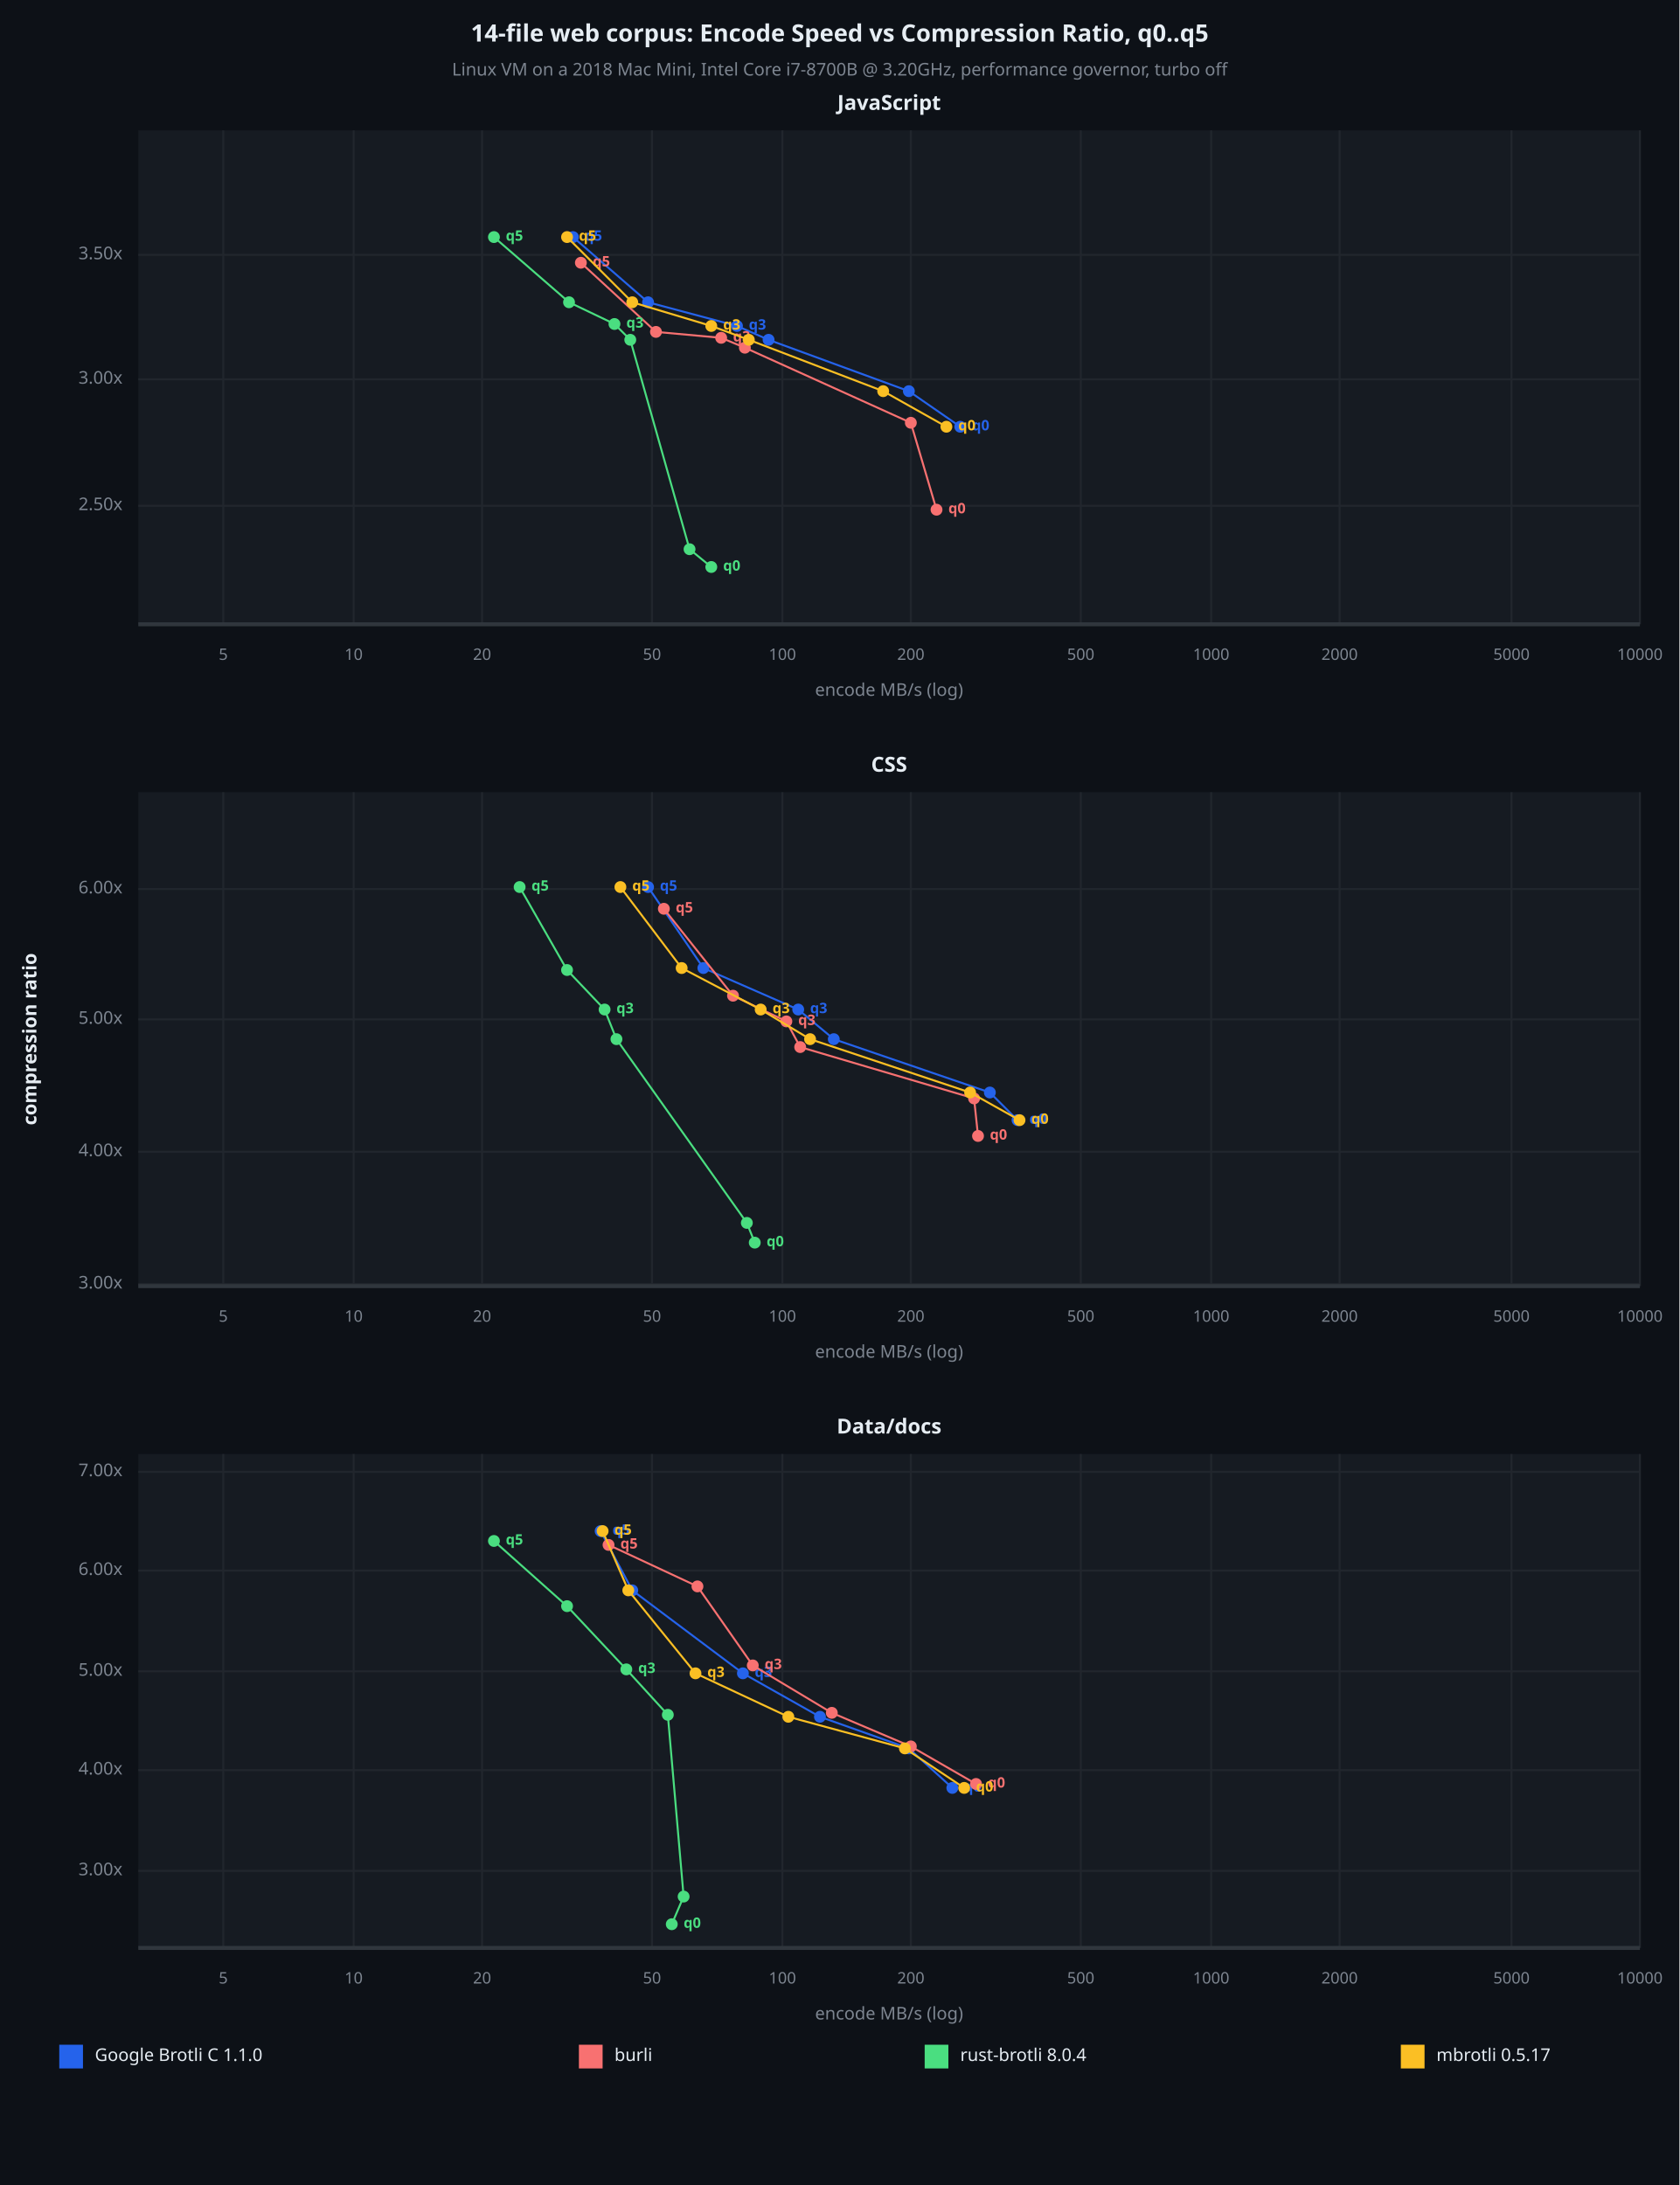
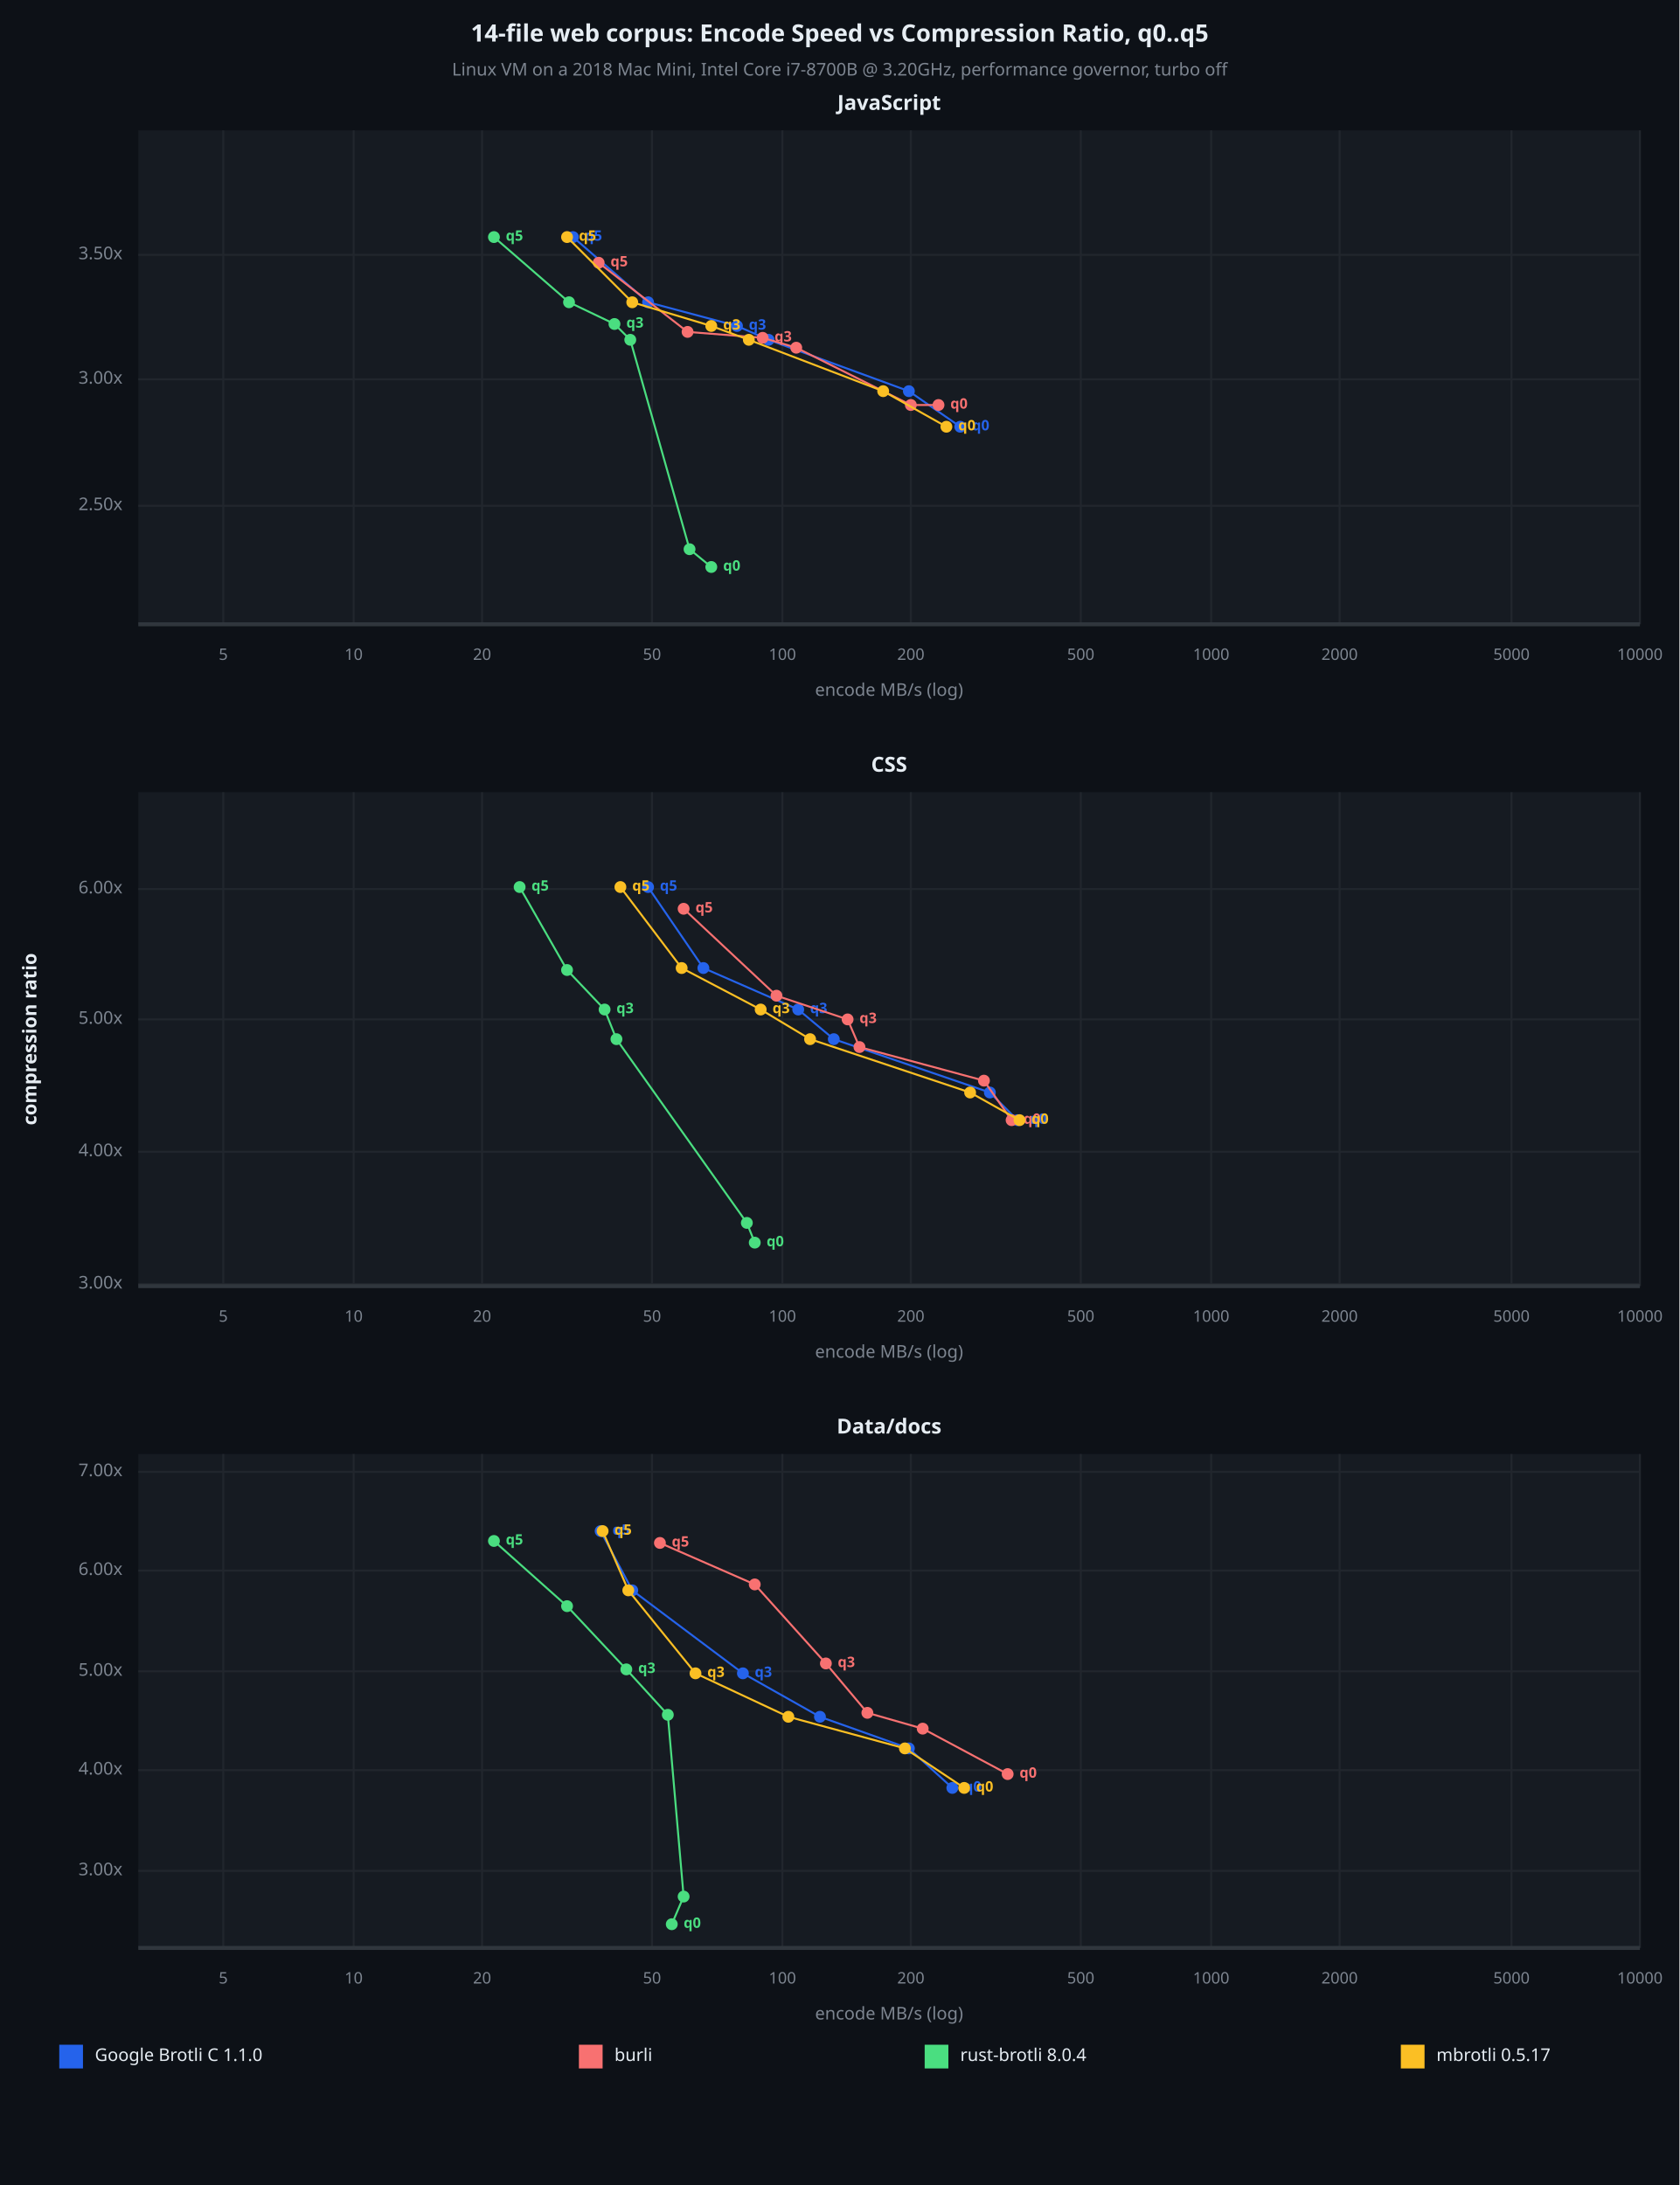
<svg xmlns="http://www.w3.org/2000/svg" viewBox="0 0 850 1106" font-family="system-ui, -apple-system, sans-serif">
  <rect x="0" y="0" width="850" height="1106" opacity="1" fill="#0D1117" stroke="none" />
  <text x="425" y="18" dy="0.5ex" text-anchor="middle" font-family="sans-serif" font-size="12.097" opacity="1" fill="#E6EDF3" font-weight="bold">
14-file web corpus: Encode Speed vs Compression Ratio, q0..q5
</text>
  <text x="425" y="36" dy="0.5ex" text-anchor="middle" font-family="sans-serif" font-size="8.871" opacity="1" fill="#7D8590">
Linux VM on a 2018 Mac Mini, Intel Core i7-8700B @ 3.20GHz, performance governor, turbo off
</text>
  <rect x="70" y="66" width="760" height="250" opacity="1" fill="#161B22" stroke="none" />
  <text x="450" y="53" dy="0.5ex" text-anchor="middle" font-family="sans-serif" font-size="10.484" opacity="1" fill="#E6EDF3" font-weight="bold">
JavaScript
</text>
  <polyline fill="none" opacity="1" stroke="#21262D" stroke-width="1" points="113,66 113,316 " />
  <text x="113" y="332" dy="0.5ex" text-anchor="middle" font-family="sans-serif" font-size="8.065" opacity="1" fill="#7D8590">
5
</text>
  <polyline fill="none" opacity="1" stroke="#21262D" stroke-width="1" points="179,66 179,316 " />
  <text x="179" y="332" dy="0.5ex" text-anchor="middle" font-family="sans-serif" font-size="8.065" opacity="1" fill="#7D8590">
10
</text>
  <polyline fill="none" opacity="1" stroke="#21262D" stroke-width="1" points="244,66 244,316 " />
  <text x="244" y="332" dy="0.5ex" text-anchor="middle" font-family="sans-serif" font-size="8.065" opacity="1" fill="#7D8590">
20
</text>
  <polyline fill="none" opacity="1" stroke="#21262D" stroke-width="1" points="330,66 330,316 " />
  <text x="330" y="332" dy="0.5ex" text-anchor="middle" font-family="sans-serif" font-size="8.065" opacity="1" fill="#7D8590">
50
</text>
  <polyline fill="none" opacity="1" stroke="#21262D" stroke-width="1" points="396,66 396,316 " />
  <text x="396" y="332" dy="0.5ex" text-anchor="middle" font-family="sans-serif" font-size="8.065" opacity="1" fill="#7D8590">
100
</text>
  <polyline fill="none" opacity="1" stroke="#21262D" stroke-width="1" points="461,66 461,316 " />
  <text x="461" y="332" dy="0.5ex" text-anchor="middle" font-family="sans-serif" font-size="8.065" opacity="1" fill="#7D8590">
200
</text>
  <polyline fill="none" opacity="1" stroke="#21262D" stroke-width="1" points="547,66 547,316 " />
  <text x="547" y="332" dy="0.5ex" text-anchor="middle" font-family="sans-serif" font-size="8.065" opacity="1" fill="#7D8590">
500
</text>
  <polyline fill="none" opacity="1" stroke="#21262D" stroke-width="1" points="613,66 613,316 " />
  <text x="613" y="332" dy="0.5ex" text-anchor="middle" font-family="sans-serif" font-size="8.065" opacity="1" fill="#7D8590">
1000
</text>
  <polyline fill="none" opacity="1" stroke="#21262D" stroke-width="1" points="678,66 678,316 " />
  <text x="678" y="332" dy="0.5ex" text-anchor="middle" font-family="sans-serif" font-size="8.065" opacity="1" fill="#7D8590">
2000
</text>
  <polyline fill="none" opacity="1" stroke="#21262D" stroke-width="1" points="765,66 765,316 " />
  <text x="765" y="332" dy="0.5ex" text-anchor="middle" font-family="sans-serif" font-size="8.065" opacity="1" fill="#7D8590">
5000
</text>
  <polyline fill="none" opacity="1" stroke="#21262D" stroke-width="1" points="830,66 830,316 " />
  <text x="830" y="332" dy="0.5ex" text-anchor="middle" font-family="sans-serif" font-size="8.065" opacity="1" fill="#7D8590">
10000
</text>
  <polyline fill="none" opacity="1" stroke="#21262D" stroke-width="1" points="70,256 830,256 " />
  <text x="62" y="256" dy="0.5ex" text-anchor="end" font-family="sans-serif" font-size="8.871" opacity="1" fill="#7D8590">
2.50x
</text>
  <polyline fill="none" opacity="1" stroke="#21262D" stroke-width="1" points="70,192 830,192 " />
  <text x="62" y="192" dy="0.5ex" text-anchor="end" font-family="sans-serif" font-size="8.871" opacity="1" fill="#7D8590">
3.00x
</text>
  <polyline fill="none" opacity="1" stroke="#21262D" stroke-width="1" points="70,129 830,129 " />
  <text x="62" y="129" dy="0.5ex" text-anchor="end" font-family="sans-serif" font-size="8.871" opacity="1" fill="#7D8590">
3.50x
</text>
  <polyline fill="none" opacity="1" stroke="#30363D" stroke-width="2" points="70,316 830,316 " />
  <polyline fill="none" opacity="1" stroke="#2563EB" stroke-width="1" points="486,216 460,198 389,172 373,165 328,153 290,120 " />
  <circle cx="486" cy="216" r="3" opacity="1" fill="#2563EB" stroke="none" stroke-width="1" />
  <text x="492" y="216" dy="0.5ex" text-anchor="start" font-family="sans-serif" font-size="7.258" opacity="1" fill="#2563EB" font-weight="bold">
q0
</text>
  <circle cx="460" cy="198" r="3" opacity="1" fill="#2563EB" stroke="none" stroke-width="1" />
  <circle cx="389" cy="172" r="3" opacity="1" fill="#2563EB" stroke="none" stroke-width="1" />
  <circle cx="373" cy="165" r="3" opacity="1" fill="#2563EB" stroke="none" stroke-width="1" />
  <text x="379" y="165" dy="0.5ex" text-anchor="start" font-family="sans-serif" font-size="7.258" opacity="1" fill="#2563EB" font-weight="bold">
q3
</text>
  <circle cx="328" cy="153" r="3" opacity="1" fill="#2563EB" stroke="none" stroke-width="1" />
  <circle cx="290" cy="120" r="3" opacity="1" fill="#2563EB" stroke="none" stroke-width="1" />
  <text x="296" y="120" dy="0.5ex" text-anchor="start" font-family="sans-serif" font-size="7.258" opacity="1" fill="#2563EB" font-weight="bold">
q5
</text>
-   <polyline fill="none" opacity="1" stroke="#F87171" stroke-width="1" points="474,258 461,214 377,176 365,171 332,168 294,133 " />
-   <circle cx="474" cy="258" r="3" opacity="1" fill="#F87171" stroke="none" stroke-width="1" />
-   <text x="480" y="258" dy="0.5ex" text-anchor="start" font-family="sans-serif" font-size="7.258" opacity="1" fill="#F87171" font-weight="bold">
- q0
- </text>
-   <circle cx="461" cy="214" r="3" opacity="1" fill="#F87171" stroke="none" stroke-width="1" />
-   <circle cx="377" cy="176" r="3" opacity="1" fill="#F87171" stroke="none" stroke-width="1" />
-   <circle cx="365" cy="171" r="3" opacity="1" fill="#F87171" stroke="none" stroke-width="1" />
-   <text x="371" y="171" dy="0.5ex" text-anchor="start" font-family="sans-serif" font-size="7.258" opacity="1" fill="#F87171" font-weight="bold">
- q3
- </text>
-   <circle cx="332" cy="168" r="3" opacity="1" fill="#F87171" stroke="none" stroke-width="1" />
-   <circle cx="294" cy="133" r="3" opacity="1" fill="#F87171" stroke="none" stroke-width="1" />
-   <text x="300" y="133" dy="0.5ex" text-anchor="start" font-family="sans-serif" font-size="7.258" opacity="1" fill="#F87171" font-weight="bold">
+   <polyline fill="none" opacity="1" stroke="#F87171" stroke-width="1" points="475,205 461,205 403,176 386,171 348,168 303,133 " />
+   <circle cx="475" cy="205" r="3" opacity="1" fill="#F87171" stroke="none" stroke-width="1" />
+   <text x="481" y="205" dy="0.5ex" text-anchor="start" font-family="sans-serif" font-size="7.258" opacity="1" fill="#F87171" font-weight="bold">
+ q0
+ </text>
+   <circle cx="461" cy="205" r="3" opacity="1" fill="#F87171" stroke="none" stroke-width="1" />
+   <circle cx="403" cy="176" r="3" opacity="1" fill="#F87171" stroke="none" stroke-width="1" />
+   <circle cx="386" cy="171" r="3" opacity="1" fill="#F87171" stroke="none" stroke-width="1" />
+   <text x="392" y="171" dy="0.5ex" text-anchor="start" font-family="sans-serif" font-size="7.258" opacity="1" fill="#F87171" font-weight="bold">
+ q3
+ </text>
+   <circle cx="348" cy="168" r="3" opacity="1" fill="#F87171" stroke="none" stroke-width="1" />
+   <circle cx="303" cy="133" r="3" opacity="1" fill="#F87171" stroke="none" stroke-width="1" />
+   <text x="309" y="133" dy="0.5ex" text-anchor="start" font-family="sans-serif" font-size="7.258" opacity="1" fill="#F87171" font-weight="bold">
q5
</text>
  <polyline fill="none" opacity="1" stroke="#4ADE80" stroke-width="1" points="360,287 349,278 319,172 311,164 288,153 250,120 " />
  <circle cx="360" cy="287" r="3" opacity="1" fill="#4ADE80" stroke="none" stroke-width="1" />
  <text x="366" y="287" dy="0.5ex" text-anchor="start" font-family="sans-serif" font-size="7.258" opacity="1" fill="#4ADE80" font-weight="bold">
q0
</text>
  <circle cx="349" cy="278" r="3" opacity="1" fill="#4ADE80" stroke="none" stroke-width="1" />
  <circle cx="319" cy="172" r="3" opacity="1" fill="#4ADE80" stroke="none" stroke-width="1" />
  <circle cx="311" cy="164" r="3" opacity="1" fill="#4ADE80" stroke="none" stroke-width="1" />
  <text x="317" y="164" dy="0.5ex" text-anchor="start" font-family="sans-serif" font-size="7.258" opacity="1" fill="#4ADE80" font-weight="bold">
q3
</text>
  <circle cx="288" cy="153" r="3" opacity="1" fill="#4ADE80" stroke="none" stroke-width="1" />
  <circle cx="250" cy="120" r="3" opacity="1" fill="#4ADE80" stroke="none" stroke-width="1" />
  <text x="256" y="120" dy="0.5ex" text-anchor="start" font-family="sans-serif" font-size="7.258" opacity="1" fill="#4ADE80" font-weight="bold">
q5
</text>
  <polyline fill="none" opacity="1" stroke="#FBBF24" stroke-width="1" points="479,216 447,198 379,172 360,165 320,153 287,120 " />
  <circle cx="479" cy="216" r="3" opacity="1" fill="#FBBF24" stroke="none" stroke-width="1" />
  <text x="485" y="216" dy="0.5ex" text-anchor="start" font-family="sans-serif" font-size="7.258" opacity="1" fill="#FBBF24" font-weight="bold">
q0
</text>
  <circle cx="447" cy="198" r="3" opacity="1" fill="#FBBF24" stroke="none" stroke-width="1" />
  <circle cx="379" cy="172" r="3" opacity="1" fill="#FBBF24" stroke="none" stroke-width="1" />
  <circle cx="360" cy="165" r="3" opacity="1" fill="#FBBF24" stroke="none" stroke-width="1" />
  <text x="366" y="165" dy="0.5ex" text-anchor="start" font-family="sans-serif" font-size="7.258" opacity="1" fill="#FBBF24" font-weight="bold">
q3
</text>
  <circle cx="320" cy="153" r="3" opacity="1" fill="#FBBF24" stroke="none" stroke-width="1" />
  <circle cx="287" cy="120" r="3" opacity="1" fill="#FBBF24" stroke="none" stroke-width="1" />
  <text x="293" y="120" dy="0.5ex" text-anchor="start" font-family="sans-serif" font-size="7.258" opacity="1" fill="#FBBF24" font-weight="bold">
q5
</text>
  <text x="450" y="350" dy="0.5ex" text-anchor="middle" font-family="sans-serif" font-size="8.871" opacity="1" fill="#7D8590">
encode MB/s (log)
</text>
  <rect x="70" y="401" width="760" height="250" opacity="1" fill="#161B22" stroke="none" />
  <text x="450" y="388" dy="0.5ex" text-anchor="middle" font-family="sans-serif" font-size="10.484" opacity="1" fill="#E6EDF3" font-weight="bold">
CSS
</text>
  <polyline fill="none" opacity="1" stroke="#21262D" stroke-width="1" points="113,401 113,651 " />
  <text x="113" y="667" dy="0.5ex" text-anchor="middle" font-family="sans-serif" font-size="8.065" opacity="1" fill="#7D8590">
5
</text>
  <polyline fill="none" opacity="1" stroke="#21262D" stroke-width="1" points="179,401 179,651 " />
  <text x="179" y="667" dy="0.5ex" text-anchor="middle" font-family="sans-serif" font-size="8.065" opacity="1" fill="#7D8590">
10
</text>
  <polyline fill="none" opacity="1" stroke="#21262D" stroke-width="1" points="244,401 244,651 " />
  <text x="244" y="667" dy="0.5ex" text-anchor="middle" font-family="sans-serif" font-size="8.065" opacity="1" fill="#7D8590">
20
</text>
  <polyline fill="none" opacity="1" stroke="#21262D" stroke-width="1" points="330,401 330,651 " />
  <text x="330" y="667" dy="0.5ex" text-anchor="middle" font-family="sans-serif" font-size="8.065" opacity="1" fill="#7D8590">
50
</text>
  <polyline fill="none" opacity="1" stroke="#21262D" stroke-width="1" points="396,401 396,651 " />
  <text x="396" y="667" dy="0.5ex" text-anchor="middle" font-family="sans-serif" font-size="8.065" opacity="1" fill="#7D8590">
100
</text>
  <polyline fill="none" opacity="1" stroke="#21262D" stroke-width="1" points="461,401 461,651 " />
  <text x="461" y="667" dy="0.5ex" text-anchor="middle" font-family="sans-serif" font-size="8.065" opacity="1" fill="#7D8590">
200
</text>
  <polyline fill="none" opacity="1" stroke="#21262D" stroke-width="1" points="547,401 547,651 " />
  <text x="547" y="667" dy="0.5ex" text-anchor="middle" font-family="sans-serif" font-size="8.065" opacity="1" fill="#7D8590">
500
</text>
  <polyline fill="none" opacity="1" stroke="#21262D" stroke-width="1" points="613,401 613,651 " />
  <text x="613" y="667" dy="0.5ex" text-anchor="middle" font-family="sans-serif" font-size="8.065" opacity="1" fill="#7D8590">
1000
</text>
  <polyline fill="none" opacity="1" stroke="#21262D" stroke-width="1" points="678,401 678,651 " />
  <text x="678" y="667" dy="0.5ex" text-anchor="middle" font-family="sans-serif" font-size="8.065" opacity="1" fill="#7D8590">
2000
</text>
  <polyline fill="none" opacity="1" stroke="#21262D" stroke-width="1" points="765,401 765,651 " />
  <text x="765" y="667" dy="0.5ex" text-anchor="middle" font-family="sans-serif" font-size="8.065" opacity="1" fill="#7D8590">
5000
</text>
  <polyline fill="none" opacity="1" stroke="#21262D" stroke-width="1" points="830,401 830,651 " />
  <text x="830" y="667" dy="0.5ex" text-anchor="middle" font-family="sans-serif" font-size="8.065" opacity="1" fill="#7D8590">
10000
</text>
  <polyline fill="none" opacity="1" stroke="#21262D" stroke-width="1" points="70,650 830,650 " />
  <text x="62" y="650" dy="0.5ex" text-anchor="end" font-family="sans-serif" font-size="8.871" opacity="1" fill="#7D8590">
3.00x
</text>
  <polyline fill="none" opacity="1" stroke="#21262D" stroke-width="1" points="70,583 830,583 " />
  <text x="62" y="583" dy="0.5ex" text-anchor="end" font-family="sans-serif" font-size="8.871" opacity="1" fill="#7D8590">
4.00x
</text>
  <polyline fill="none" opacity="1" stroke="#21262D" stroke-width="1" points="70,516 830,516 " />
  <text x="62" y="516" dy="0.5ex" text-anchor="end" font-family="sans-serif" font-size="8.871" opacity="1" fill="#7D8590">
5.00x
</text>
  <polyline fill="none" opacity="1" stroke="#21262D" stroke-width="1" points="70,450 830,450 " />
  <text x="62" y="450" dy="0.5ex" text-anchor="end" font-family="sans-serif" font-size="8.871" opacity="1" fill="#7D8590">
6.00x
</text>
  <polyline fill="none" opacity="1" stroke="#30363D" stroke-width="2" points="70,651 830,651 " />
  <polyline fill="none" opacity="1" stroke="#2563EB" stroke-width="1" points="515,567 501,553 422,526 404,511 356,490 328,449 " />
  <circle cx="515" cy="567" r="3" opacity="1" fill="#2563EB" stroke="none" stroke-width="1" />
  <text x="521" y="567" dy="0.5ex" text-anchor="start" font-family="sans-serif" font-size="7.258" opacity="1" fill="#2563EB" font-weight="bold">
q0
</text>
  <circle cx="501" cy="553" r="3" opacity="1" fill="#2563EB" stroke="none" stroke-width="1" />
  <circle cx="422" cy="526" r="3" opacity="1" fill="#2563EB" stroke="none" stroke-width="1" />
  <circle cx="404" cy="511" r="3" opacity="1" fill="#2563EB" stroke="none" stroke-width="1" />
  <text x="410" y="511" dy="0.5ex" text-anchor="start" font-family="sans-serif" font-size="7.258" opacity="1" fill="#2563EB" font-weight="bold">
q3
</text>
  <circle cx="356" cy="490" r="3" opacity="1" fill="#2563EB" stroke="none" stroke-width="1" />
  <circle cx="328" cy="449" r="3" opacity="1" fill="#2563EB" stroke="none" stroke-width="1" />
  <text x="334" y="449" dy="0.5ex" text-anchor="start" font-family="sans-serif" font-size="7.258" opacity="1" fill="#2563EB" font-weight="bold">
q5
</text>
-   <polyline fill="none" opacity="1" stroke="#F87171" stroke-width="1" points="495,575 493,556 405,530 398,517 371,504 336,460 " />
-   <circle cx="495" cy="575" r="3" opacity="1" fill="#F87171" stroke="none" stroke-width="1" />
-   <text x="501" y="575" dy="0.5ex" text-anchor="start" font-family="sans-serif" font-size="7.258" opacity="1" fill="#F87171" font-weight="bold">
- q0
- </text>
-   <circle cx="493" cy="556" r="3" opacity="1" fill="#F87171" stroke="none" stroke-width="1" />
-   <circle cx="405" cy="530" r="3" opacity="1" fill="#F87171" stroke="none" stroke-width="1" />
-   <circle cx="398" cy="517" r="3" opacity="1" fill="#F87171" stroke="none" stroke-width="1" />
-   <text x="404" y="517" dy="0.5ex" text-anchor="start" font-family="sans-serif" font-size="7.258" opacity="1" fill="#F87171" font-weight="bold">
- q3
- </text>
-   <circle cx="371" cy="504" r="3" opacity="1" fill="#F87171" stroke="none" stroke-width="1" />
-   <circle cx="336" cy="460" r="3" opacity="1" fill="#F87171" stroke="none" stroke-width="1" />
-   <text x="342" y="460" dy="0.5ex" text-anchor="start" font-family="sans-serif" font-size="7.258" opacity="1" fill="#F87171" font-weight="bold">
+   <polyline fill="none" opacity="1" stroke="#F87171" stroke-width="1" points="512,567 498,547 435,530 429,516 393,504 346,460 " />
+   <circle cx="512" cy="567" r="3" opacity="1" fill="#F87171" stroke="none" stroke-width="1" />
+   <text x="518" y="567" dy="0.5ex" text-anchor="start" font-family="sans-serif" font-size="7.258" opacity="1" fill="#F87171" font-weight="bold">
+ q0
+ </text>
+   <circle cx="498" cy="547" r="3" opacity="1" fill="#F87171" stroke="none" stroke-width="1" />
+   <circle cx="435" cy="530" r="3" opacity="1" fill="#F87171" stroke="none" stroke-width="1" />
+   <circle cx="429" cy="516" r="3" opacity="1" fill="#F87171" stroke="none" stroke-width="1" />
+   <text x="435" y="516" dy="0.5ex" text-anchor="start" font-family="sans-serif" font-size="7.258" opacity="1" fill="#F87171" font-weight="bold">
+ q3
+ </text>
+   <circle cx="393" cy="504" r="3" opacity="1" fill="#F87171" stroke="none" stroke-width="1" />
+   <circle cx="346" cy="460" r="3" opacity="1" fill="#F87171" stroke="none" stroke-width="1" />
+   <text x="352" y="460" dy="0.5ex" text-anchor="start" font-family="sans-serif" font-size="7.258" opacity="1" fill="#F87171" font-weight="bold">
q5
</text>
  <polyline fill="none" opacity="1" stroke="#4ADE80" stroke-width="1" points="382,629 378,619 312,526 306,511 287,491 263,449 " />
  <circle cx="382" cy="629" r="3" opacity="1" fill="#4ADE80" stroke="none" stroke-width="1" />
  <text x="388" y="629" dy="0.5ex" text-anchor="start" font-family="sans-serif" font-size="7.258" opacity="1" fill="#4ADE80" font-weight="bold">
q0
</text>
  <circle cx="378" cy="619" r="3" opacity="1" fill="#4ADE80" stroke="none" stroke-width="1" />
  <circle cx="312" cy="526" r="3" opacity="1" fill="#4ADE80" stroke="none" stroke-width="1" />
  <circle cx="306" cy="511" r="3" opacity="1" fill="#4ADE80" stroke="none" stroke-width="1" />
  <text x="312" y="511" dy="0.5ex" text-anchor="start" font-family="sans-serif" font-size="7.258" opacity="1" fill="#4ADE80" font-weight="bold">
q3
</text>
  <circle cx="287" cy="491" r="3" opacity="1" fill="#4ADE80" stroke="none" stroke-width="1" />
  <circle cx="263" cy="449" r="3" opacity="1" fill="#4ADE80" stroke="none" stroke-width="1" />
  <text x="269" y="449" dy="0.5ex" text-anchor="start" font-family="sans-serif" font-size="7.258" opacity="1" fill="#4ADE80" font-weight="bold">
q5
</text>
  <polyline fill="none" opacity="1" stroke="#FBBF24" stroke-width="1" points="516,567 491,553 410,526 385,511 345,490 314,449 " />
  <circle cx="516" cy="567" r="3" opacity="1" fill="#FBBF24" stroke="none" stroke-width="1" />
  <text x="522" y="567" dy="0.5ex" text-anchor="start" font-family="sans-serif" font-size="7.258" opacity="1" fill="#FBBF24" font-weight="bold">
q0
</text>
  <circle cx="491" cy="553" r="3" opacity="1" fill="#FBBF24" stroke="none" stroke-width="1" />
  <circle cx="410" cy="526" r="3" opacity="1" fill="#FBBF24" stroke="none" stroke-width="1" />
  <circle cx="385" cy="511" r="3" opacity="1" fill="#FBBF24" stroke="none" stroke-width="1" />
  <text x="391" y="511" dy="0.5ex" text-anchor="start" font-family="sans-serif" font-size="7.258" opacity="1" fill="#FBBF24" font-weight="bold">
q3
</text>
  <circle cx="345" cy="490" r="3" opacity="1" fill="#FBBF24" stroke="none" stroke-width="1" />
  <circle cx="314" cy="449" r="3" opacity="1" fill="#FBBF24" stroke="none" stroke-width="1" />
  <text x="320" y="449" dy="0.5ex" text-anchor="start" font-family="sans-serif" font-size="7.258" opacity="1" fill="#FBBF24" font-weight="bold">
q5
</text>
  <text x="450" y="685" dy="0.5ex" text-anchor="middle" font-family="sans-serif" font-size="8.871" opacity="1" fill="#7D8590">
encode MB/s (log)
</text>
  <rect x="70" y="736" width="760" height="250" opacity="1" fill="#161B22" stroke="none" />
  <text x="450" y="723" dy="0.5ex" text-anchor="middle" font-family="sans-serif" font-size="10.484" opacity="1" fill="#E6EDF3" font-weight="bold">
Data/docs
</text>
  <polyline fill="none" opacity="1" stroke="#21262D" stroke-width="1" points="113,736 113,986 " />
  <text x="113" y="1002" dy="0.5ex" text-anchor="middle" font-family="sans-serif" font-size="8.065" opacity="1" fill="#7D8590">
5
</text>
  <polyline fill="none" opacity="1" stroke="#21262D" stroke-width="1" points="179,736 179,986 " />
  <text x="179" y="1002" dy="0.5ex" text-anchor="middle" font-family="sans-serif" font-size="8.065" opacity="1" fill="#7D8590">
10
</text>
  <polyline fill="none" opacity="1" stroke="#21262D" stroke-width="1" points="244,736 244,986 " />
  <text x="244" y="1002" dy="0.5ex" text-anchor="middle" font-family="sans-serif" font-size="8.065" opacity="1" fill="#7D8590">
20
</text>
  <polyline fill="none" opacity="1" stroke="#21262D" stroke-width="1" points="330,736 330,986 " />
  <text x="330" y="1002" dy="0.5ex" text-anchor="middle" font-family="sans-serif" font-size="8.065" opacity="1" fill="#7D8590">
50
</text>
  <polyline fill="none" opacity="1" stroke="#21262D" stroke-width="1" points="396,736 396,986 " />
  <text x="396" y="1002" dy="0.5ex" text-anchor="middle" font-family="sans-serif" font-size="8.065" opacity="1" fill="#7D8590">
100
</text>
  <polyline fill="none" opacity="1" stroke="#21262D" stroke-width="1" points="461,736 461,986 " />
  <text x="461" y="1002" dy="0.5ex" text-anchor="middle" font-family="sans-serif" font-size="8.065" opacity="1" fill="#7D8590">
200
</text>
  <polyline fill="none" opacity="1" stroke="#21262D" stroke-width="1" points="547,736 547,986 " />
  <text x="547" y="1002" dy="0.5ex" text-anchor="middle" font-family="sans-serif" font-size="8.065" opacity="1" fill="#7D8590">
500
</text>
  <polyline fill="none" opacity="1" stroke="#21262D" stroke-width="1" points="613,736 613,986 " />
  <text x="613" y="1002" dy="0.5ex" text-anchor="middle" font-family="sans-serif" font-size="8.065" opacity="1" fill="#7D8590">
1000
</text>
  <polyline fill="none" opacity="1" stroke="#21262D" stroke-width="1" points="678,736 678,986 " />
  <text x="678" y="1002" dy="0.5ex" text-anchor="middle" font-family="sans-serif" font-size="8.065" opacity="1" fill="#7D8590">
2000
</text>
  <polyline fill="none" opacity="1" stroke="#21262D" stroke-width="1" points="765,736 765,986 " />
  <text x="765" y="1002" dy="0.5ex" text-anchor="middle" font-family="sans-serif" font-size="8.065" opacity="1" fill="#7D8590">
5000
</text>
  <polyline fill="none" opacity="1" stroke="#21262D" stroke-width="1" points="830,736 830,986 " />
  <text x="830" y="1002" dy="0.5ex" text-anchor="middle" font-family="sans-serif" font-size="8.065" opacity="1" fill="#7D8590">
10000
</text>
  <polyline fill="none" opacity="1" stroke="#21262D" stroke-width="1" points="70,947 830,947 " />
  <text x="62" y="947" dy="0.5ex" text-anchor="end" font-family="sans-serif" font-size="8.871" opacity="1" fill="#7D8590">
3.00x
</text>
  <polyline fill="none" opacity="1" stroke="#21262D" stroke-width="1" points="70,896 830,896 " />
  <text x="62" y="896" dy="0.5ex" text-anchor="end" font-family="sans-serif" font-size="8.871" opacity="1" fill="#7D8590">
4.00x
</text>
  <polyline fill="none" opacity="1" stroke="#21262D" stroke-width="1" points="70,846 830,846 " />
  <text x="62" y="846" dy="0.5ex" text-anchor="end" font-family="sans-serif" font-size="8.871" opacity="1" fill="#7D8590">
5.00x
</text>
  <polyline fill="none" opacity="1" stroke="#21262D" stroke-width="1" points="70,795 830,795 " />
  <text x="62" y="795" dy="0.5ex" text-anchor="end" font-family="sans-serif" font-size="8.871" opacity="1" fill="#7D8590">
6.00x
</text>
  <polyline fill="none" opacity="1" stroke="#21262D" stroke-width="1" points="70,745 830,745 " />
  <text x="62" y="745" dy="0.5ex" text-anchor="end" font-family="sans-serif" font-size="8.871" opacity="1" fill="#7D8590">
7.00x
</text>
  <polyline fill="none" opacity="1" stroke="#30363D" stroke-width="2" points="70,986 830,986 " />
  <polyline fill="none" opacity="1" stroke="#2563EB" stroke-width="1" points="482,905 460,885 415,869 376,847 320,805 304,775 " />
  <circle cx="482" cy="905" r="3" opacity="1" fill="#2563EB" stroke="none" stroke-width="1" />
  <text x="488" y="905" dy="0.5ex" text-anchor="start" font-family="sans-serif" font-size="7.258" opacity="1" fill="#2563EB" font-weight="bold">
q0
</text>
  <circle cx="460" cy="885" r="3" opacity="1" fill="#2563EB" stroke="none" stroke-width="1" />
  <circle cx="415" cy="869" r="3" opacity="1" fill="#2563EB" stroke="none" stroke-width="1" />
  <circle cx="376" cy="847" r="3" opacity="1" fill="#2563EB" stroke="none" stroke-width="1" />
  <text x="382" y="847" dy="0.5ex" text-anchor="start" font-family="sans-serif" font-size="7.258" opacity="1" fill="#2563EB" font-weight="bold">
q3
</text>
  <circle cx="320" cy="805" r="3" opacity="1" fill="#2563EB" stroke="none" stroke-width="1" />
  <circle cx="304" cy="775" r="3" opacity="1" fill="#2563EB" stroke="none" stroke-width="1" />
  <text x="310" y="775" dy="0.5ex" text-anchor="start" font-family="sans-serif" font-size="7.258" opacity="1" fill="#2563EB" font-weight="bold">
q5
</text>
-   <polyline fill="none" opacity="1" stroke="#F87171" stroke-width="1" points="494,903 461,884 421,867 381,843 353,803 308,782 " />
-   <circle cx="494" cy="903" r="3" opacity="1" fill="#F87171" stroke="none" stroke-width="1" />
-   <text x="500" y="903" dy="0.5ex" text-anchor="start" font-family="sans-serif" font-size="7.258" opacity="1" fill="#F87171" font-weight="bold">
- q0
- </text>
-   <circle cx="461" cy="884" r="3" opacity="1" fill="#F87171" stroke="none" stroke-width="1" />
-   <circle cx="421" cy="867" r="3" opacity="1" fill="#F87171" stroke="none" stroke-width="1" />
-   <circle cx="381" cy="843" r="3" opacity="1" fill="#F87171" stroke="none" stroke-width="1" />
-   <text x="387" y="843" dy="0.5ex" text-anchor="start" font-family="sans-serif" font-size="7.258" opacity="1" fill="#F87171" font-weight="bold">
- q3
- </text>
-   <circle cx="353" cy="803" r="3" opacity="1" fill="#F87171" stroke="none" stroke-width="1" />
-   <circle cx="308" cy="782" r="3" opacity="1" fill="#F87171" stroke="none" stroke-width="1" />
-   <text x="314" y="782" dy="0.5ex" text-anchor="start" font-family="sans-serif" font-size="7.258" opacity="1" fill="#F87171" font-weight="bold">
+   <polyline fill="none" opacity="1" stroke="#F87171" stroke-width="1" points="510,898 467,875 439,867 418,842 382,802 334,781 " />
+   <circle cx="510" cy="898" r="3" opacity="1" fill="#F87171" stroke="none" stroke-width="1" />
+   <text x="516" y="898" dy="0.5ex" text-anchor="start" font-family="sans-serif" font-size="7.258" opacity="1" fill="#F87171" font-weight="bold">
+ q0
+ </text>
+   <circle cx="467" cy="875" r="3" opacity="1" fill="#F87171" stroke="none" stroke-width="1" />
+   <circle cx="439" cy="867" r="3" opacity="1" fill="#F87171" stroke="none" stroke-width="1" />
+   <circle cx="418" cy="842" r="3" opacity="1" fill="#F87171" stroke="none" stroke-width="1" />
+   <text x="424" y="842" dy="0.5ex" text-anchor="start" font-family="sans-serif" font-size="7.258" opacity="1" fill="#F87171" font-weight="bold">
+ q3
+ </text>
+   <circle cx="382" cy="802" r="3" opacity="1" fill="#F87171" stroke="none" stroke-width="1" />
+   <circle cx="334" cy="781" r="3" opacity="1" fill="#F87171" stroke="none" stroke-width="1" />
+   <text x="340" y="781" dy="0.5ex" text-anchor="start" font-family="sans-serif" font-size="7.258" opacity="1" fill="#F87171" font-weight="bold">
q5
</text>
  <polyline fill="none" opacity="1" stroke="#4ADE80" stroke-width="1" points="340,974 346,960 338,868 317,845 287,813 250,780 " />
  <circle cx="340" cy="974" r="3" opacity="1" fill="#4ADE80" stroke="none" stroke-width="1" />
  <text x="346" y="974" dy="0.5ex" text-anchor="start" font-family="sans-serif" font-size="7.258" opacity="1" fill="#4ADE80" font-weight="bold">
q0
</text>
  <circle cx="346" cy="960" r="3" opacity="1" fill="#4ADE80" stroke="none" stroke-width="1" />
  <circle cx="338" cy="868" r="3" opacity="1" fill="#4ADE80" stroke="none" stroke-width="1" />
  <circle cx="317" cy="845" r="3" opacity="1" fill="#4ADE80" stroke="none" stroke-width="1" />
  <text x="323" y="845" dy="0.5ex" text-anchor="start" font-family="sans-serif" font-size="7.258" opacity="1" fill="#4ADE80" font-weight="bold">
q3
</text>
  <circle cx="287" cy="813" r="3" opacity="1" fill="#4ADE80" stroke="none" stroke-width="1" />
  <circle cx="250" cy="780" r="3" opacity="1" fill="#4ADE80" stroke="none" stroke-width="1" />
  <text x="256" y="780" dy="0.5ex" text-anchor="start" font-family="sans-serif" font-size="7.258" opacity="1" fill="#4ADE80" font-weight="bold">
q5
</text>
  <polyline fill="none" opacity="1" stroke="#FBBF24" stroke-width="1" points="488,905 458,885 399,869 352,847 318,805 305,775 " />
  <circle cx="488" cy="905" r="3" opacity="1" fill="#FBBF24" stroke="none" stroke-width="1" />
  <text x="494" y="905" dy="0.5ex" text-anchor="start" font-family="sans-serif" font-size="7.258" opacity="1" fill="#FBBF24" font-weight="bold">
q0
</text>
  <circle cx="458" cy="885" r="3" opacity="1" fill="#FBBF24" stroke="none" stroke-width="1" />
  <circle cx="399" cy="869" r="3" opacity="1" fill="#FBBF24" stroke="none" stroke-width="1" />
  <circle cx="352" cy="847" r="3" opacity="1" fill="#FBBF24" stroke="none" stroke-width="1" />
  <text x="358" y="847" dy="0.5ex" text-anchor="start" font-family="sans-serif" font-size="7.258" opacity="1" fill="#FBBF24" font-weight="bold">
q3
</text>
  <circle cx="318" cy="805" r="3" opacity="1" fill="#FBBF24" stroke="none" stroke-width="1" />
  <circle cx="305" cy="775" r="3" opacity="1" fill="#FBBF24" stroke="none" stroke-width="1" />
  <text x="311" y="775" dy="0.5ex" text-anchor="start" font-family="sans-serif" font-size="7.258" opacity="1" fill="#FBBF24" font-weight="bold">
q5
</text>
  <text x="450" y="1020" dy="0.5ex" text-anchor="middle" font-family="sans-serif" font-size="8.871" opacity="1" fill="#7D8590">
encode MB/s (log)
</text>
  <text x="16" y="526" dy="0.5ex" text-anchor="middle" font-family="sans-serif" font-size="9.677" opacity="1" fill="#E6EDF3" font-weight="bold" transform="rotate(270, 16, 526)">
compression ratio
</text>
  <rect x="30" y="1035" width="12" height="12" opacity="1" fill="#2563EB" stroke="none" />
  <text x="48" y="1041" dy="0.5ex" text-anchor="start" font-family="sans-serif" font-size="8.871" opacity="1" fill="#E6EDF3">
Google Brotli C 1.1.0
</text>
  <rect x="293" y="1035" width="12" height="12" opacity="1" fill="#F87171" stroke="none" />
  <text x="311" y="1041" dy="0.5ex" text-anchor="start" font-family="sans-serif" font-size="8.871" opacity="1" fill="#E6EDF3">
burli
</text>
  <rect x="468" y="1035" width="12" height="12" opacity="1" fill="#4ADE80" stroke="none" />
  <text x="486" y="1041" dy="0.5ex" text-anchor="start" font-family="sans-serif" font-size="8.871" opacity="1" fill="#E6EDF3">
rust-brotli 8.0.4
</text>
  <rect x="709" y="1035" width="12" height="12" opacity="1" fill="#FBBF24" stroke="none" />
  <text x="727" y="1041" dy="0.5ex" text-anchor="start" font-family="sans-serif" font-size="8.871" opacity="1" fill="#E6EDF3">
mbrotli 0.5.17
</text>
</svg>
